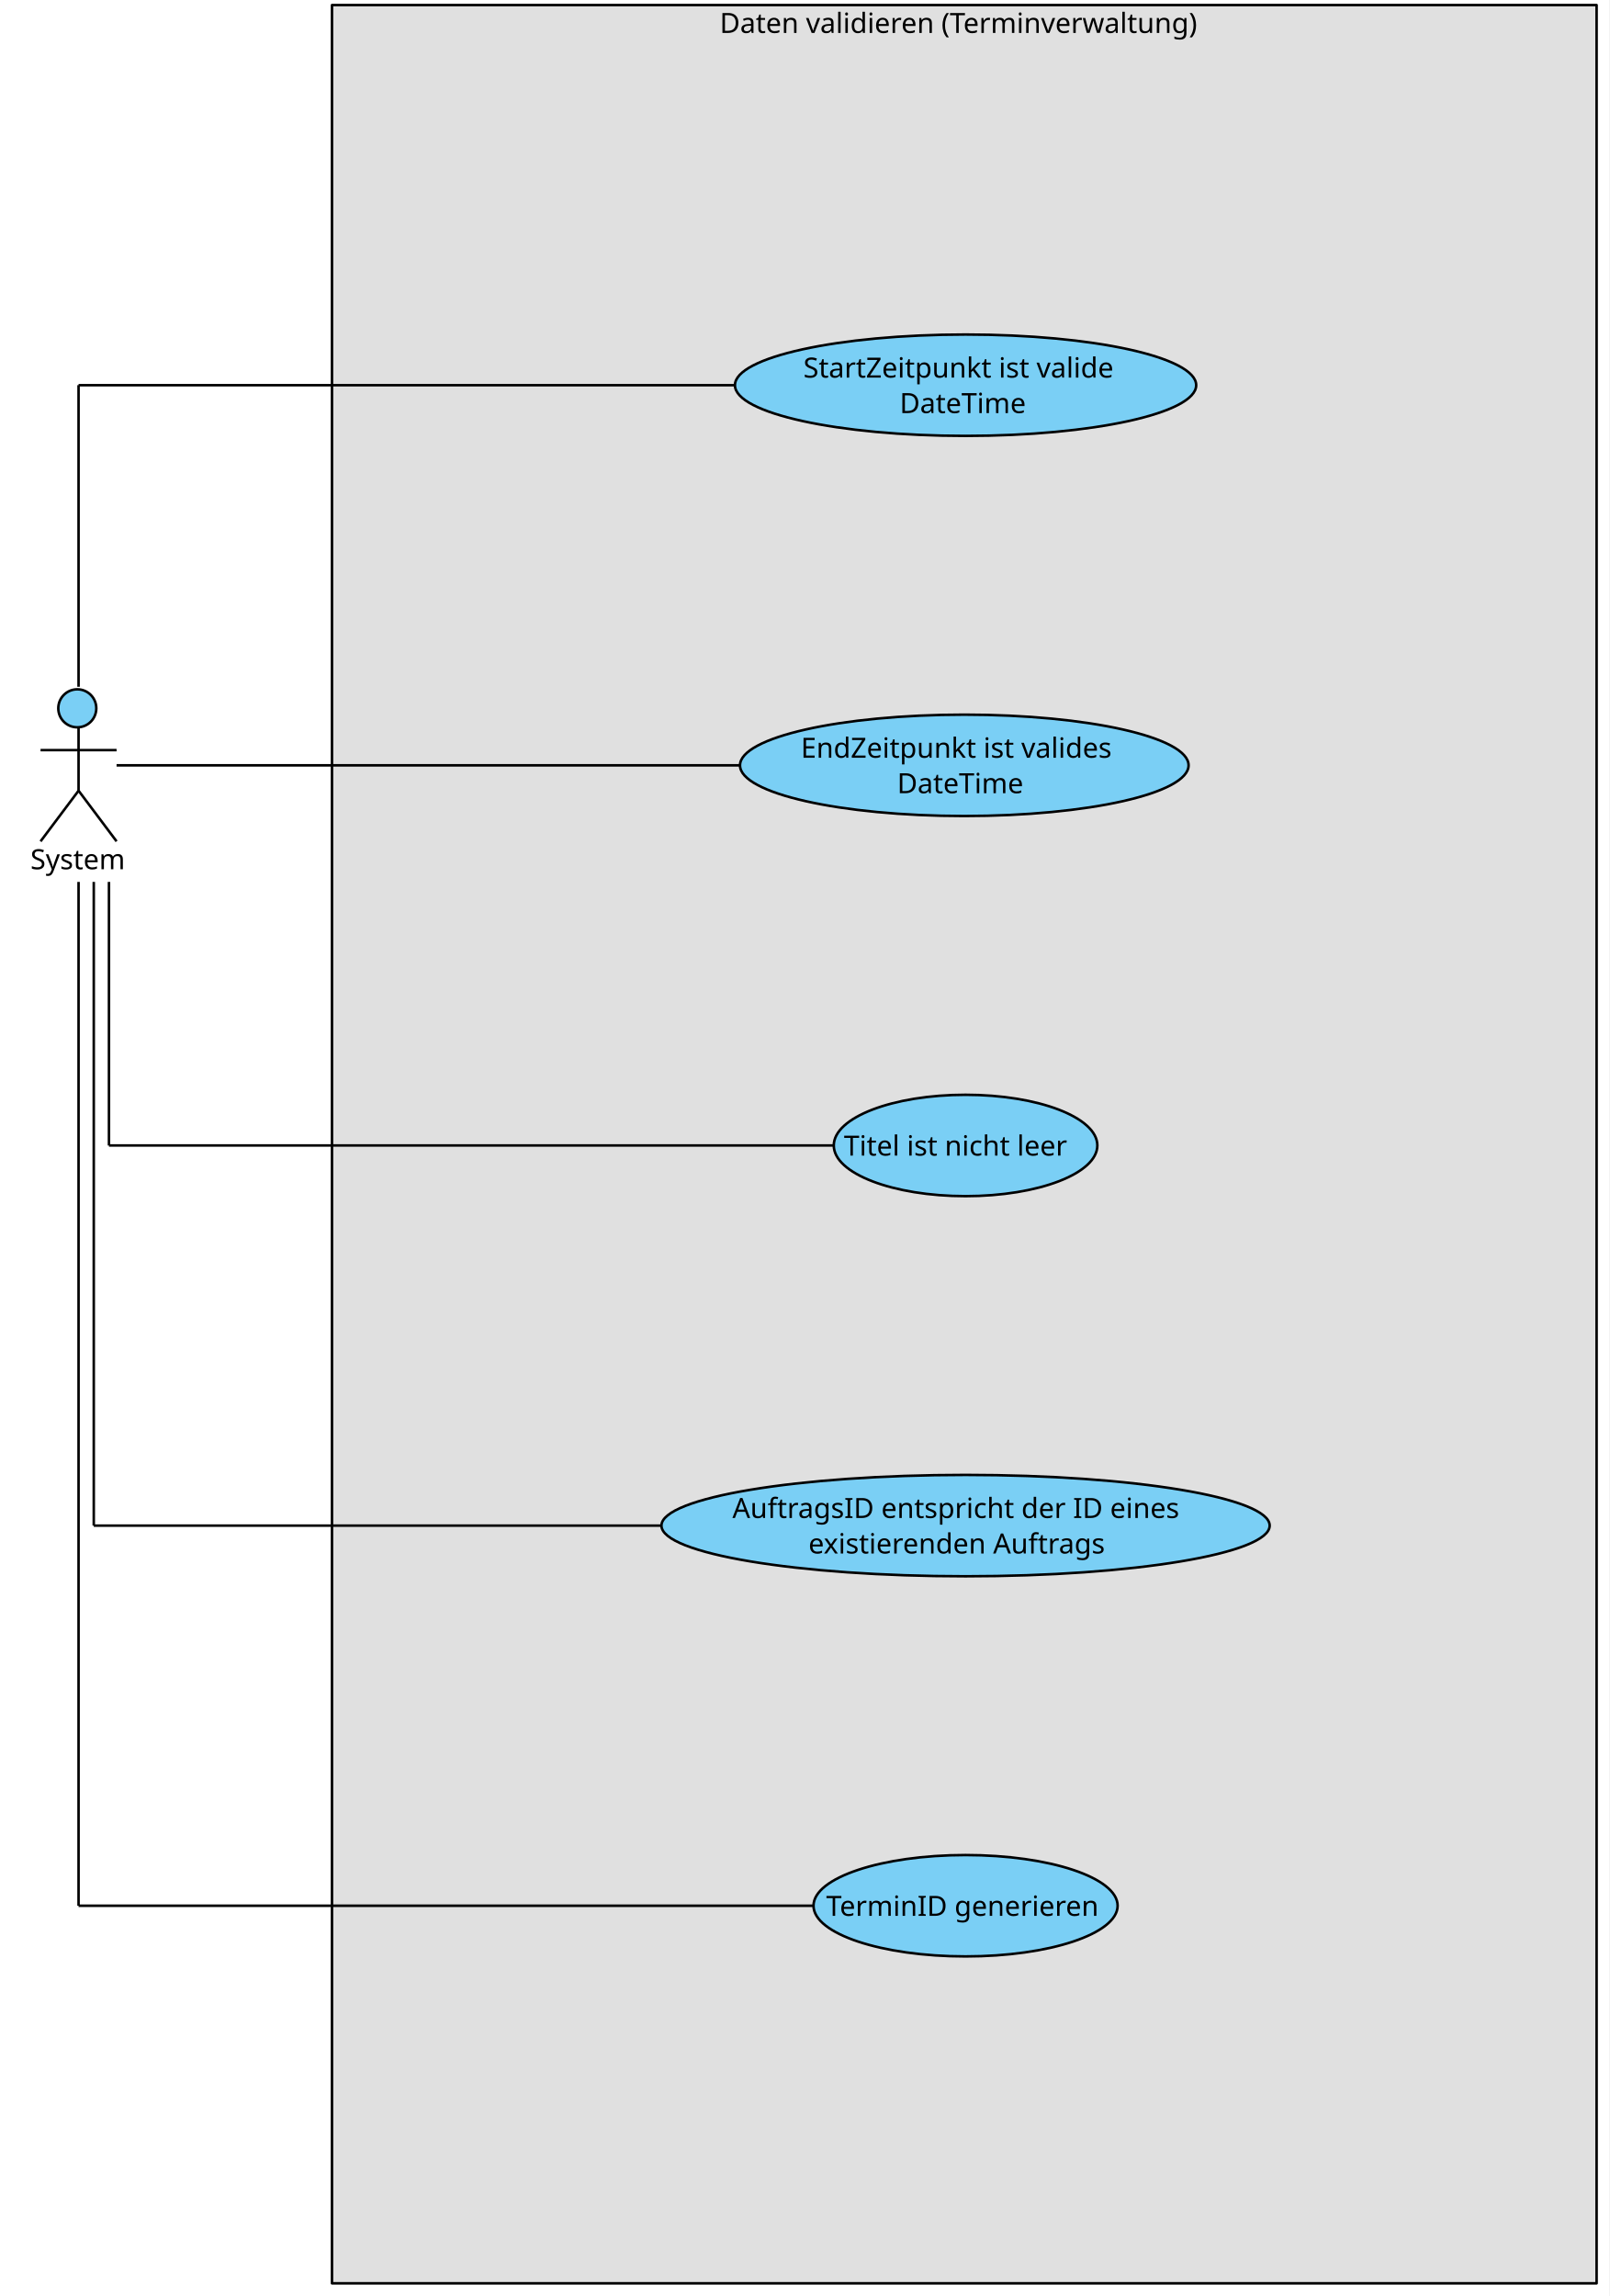
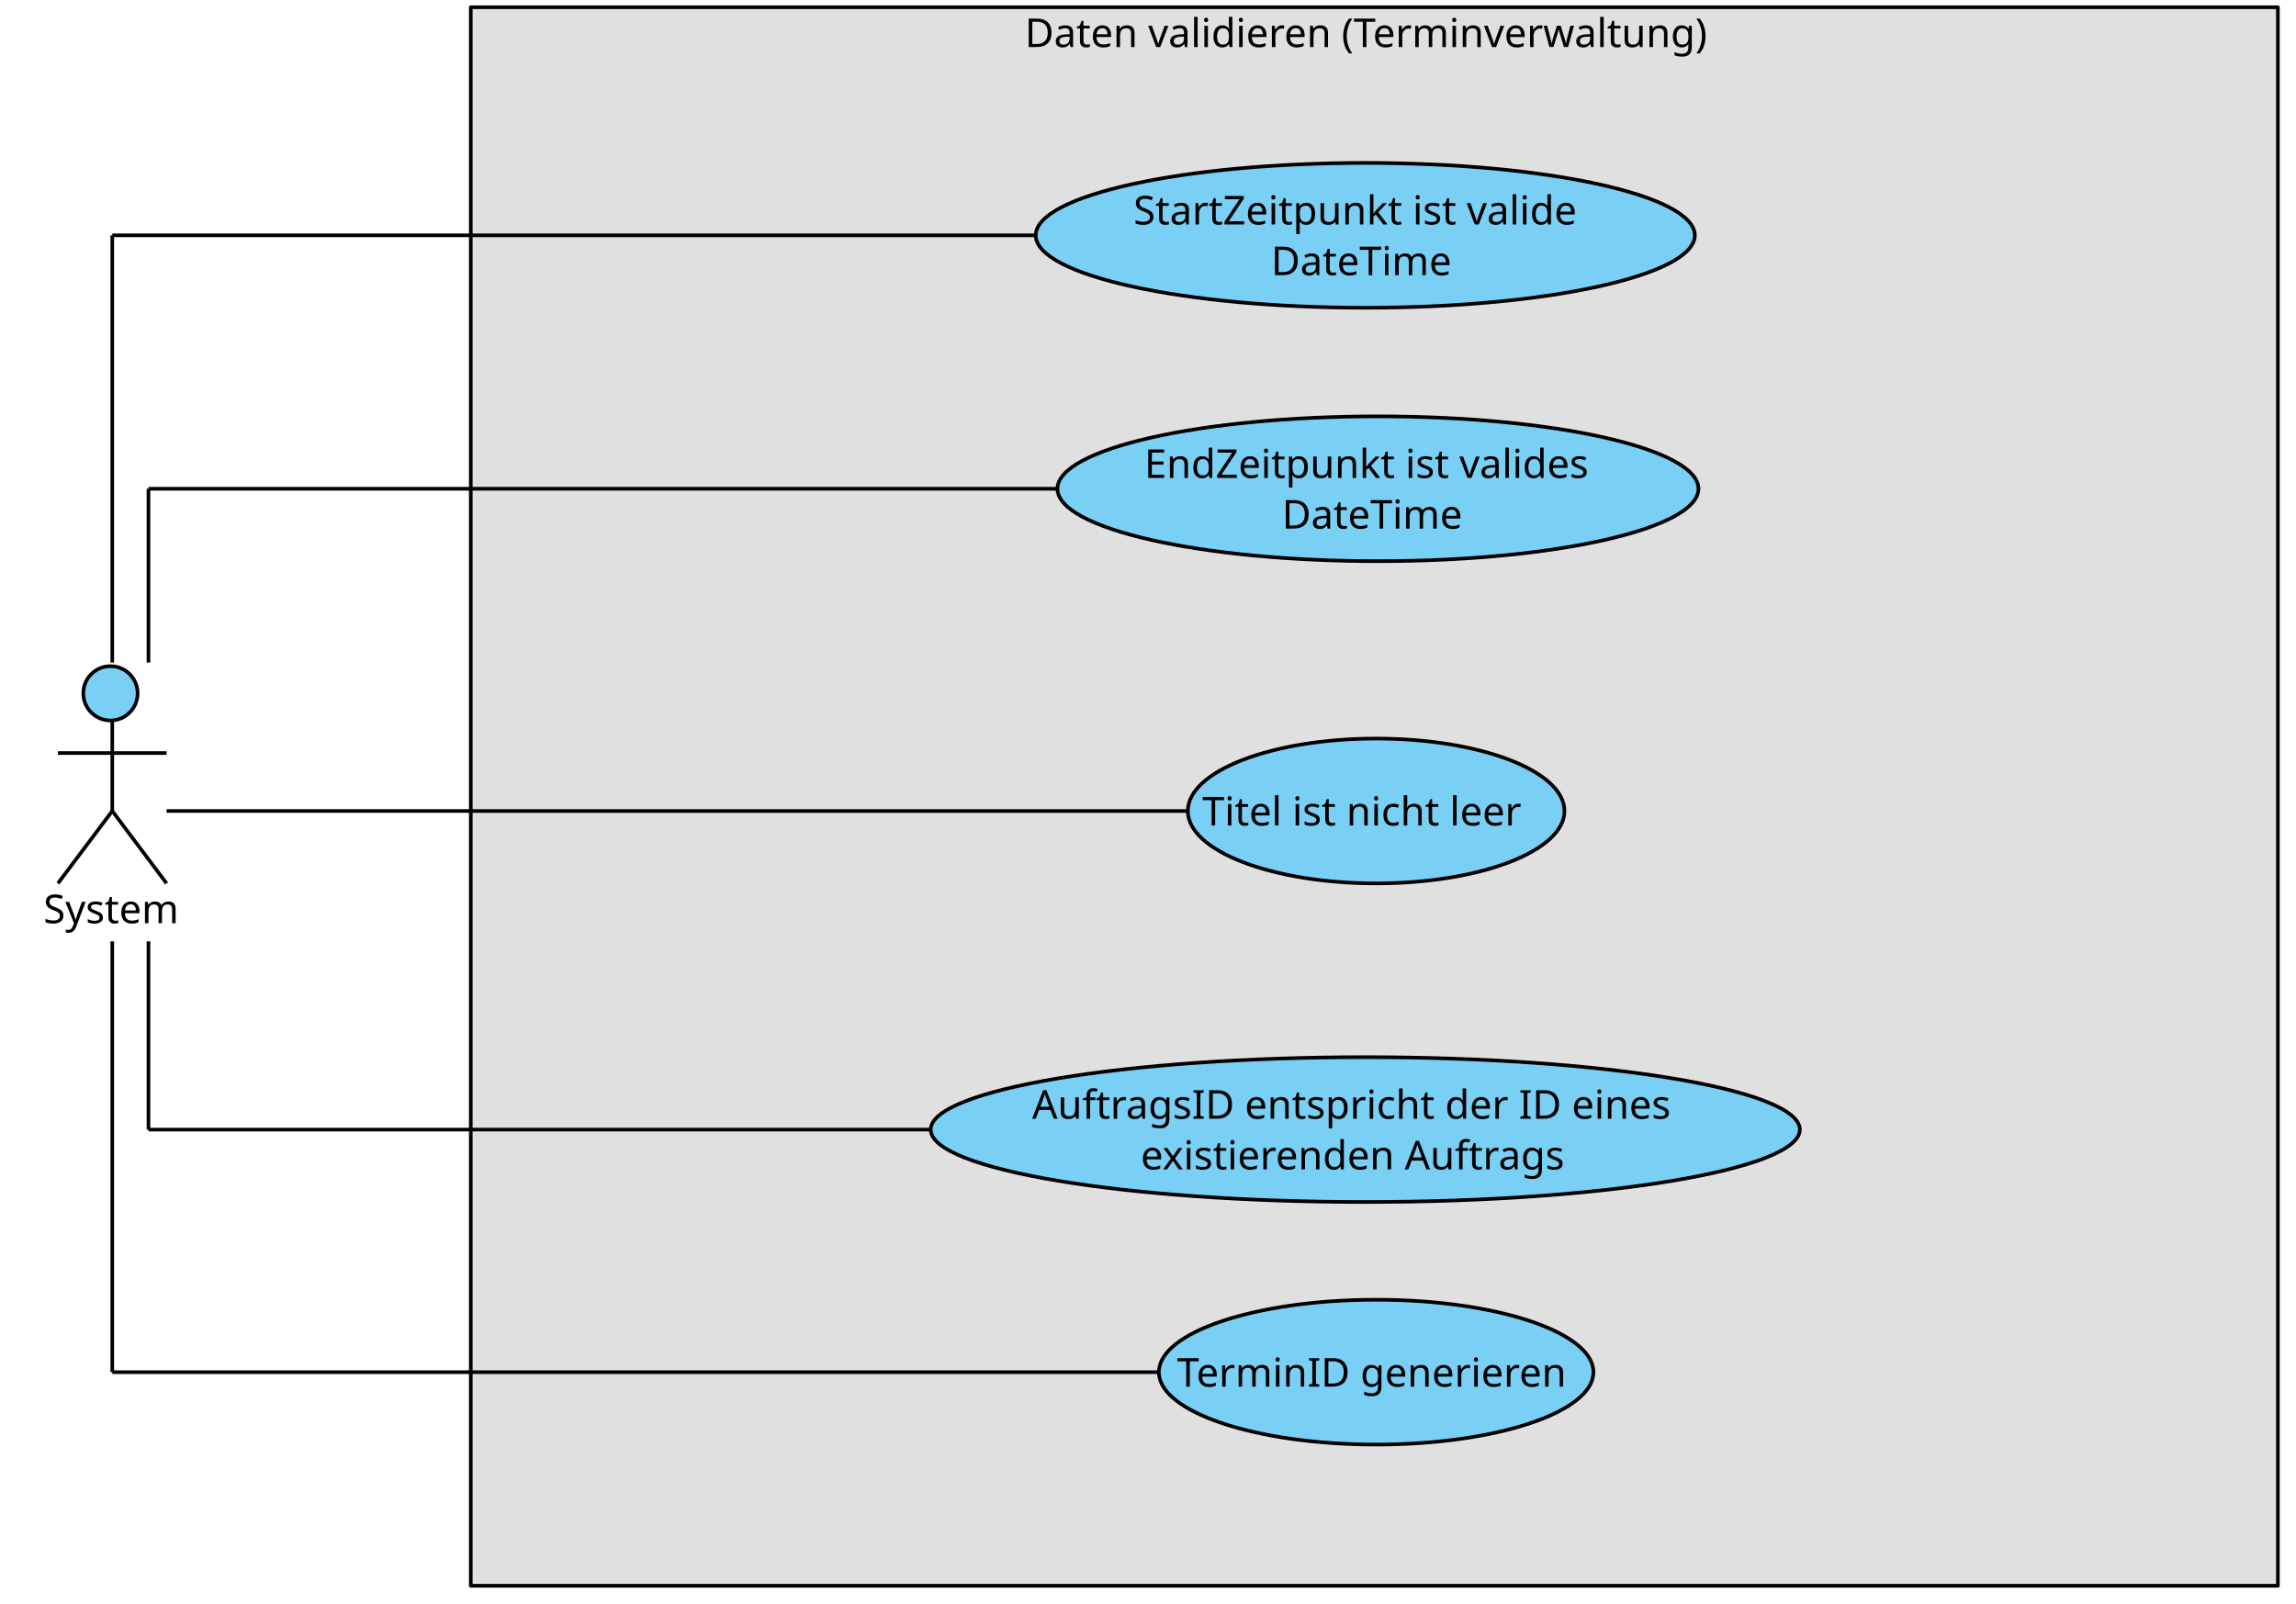
- <svg xmlns="http://www.w3.org/2000/svg" fill-opacity="0" color-rendering="auto" color-interpolation="auto" text-rendering="auto" stroke="rgb(0,0,0)" stroke-linecap="square" width="635" stroke-miterlimit="10" shape-rendering="auto" stroke-opacity="0" fill="rgb(0,0,0)" stroke-dasharray="none" font-weight="normal" stroke-width="1" height="906" font-family="'Dialog'" font-style="normal" stroke-linejoin="miter" font-size="12px" stroke-dashoffset="0" image-rendering="auto">
+ <svg xmlns="http://www.w3.org/2000/svg" fill-opacity="0" color-rendering="auto" color-interpolation="auto" text-rendering="auto" stroke="rgb(0,0,0)" stroke-linecap="square" width="634" stroke-miterlimit="10" shape-rendering="auto" stroke-opacity="0" fill="rgb(0,0,0)" stroke-dasharray="none" font-weight="normal" stroke-width="1" height="443" font-family="'Dialog'" font-style="normal" stroke-linejoin="miter" font-size="12px" stroke-dashoffset="0" image-rendering="auto">
  <defs id="genericDefs" />
  <g>
    <defs id="defs1">
      <clipPath clipPathUnits="userSpaceOnUse" id="clipPath1">
        <path d="M-7 -7 L41 -7 L41 71 L-7 71 L-7 -7 Z" />
      </clipPath>
      <clipPath clipPathUnits="userSpaceOnUse" id="clipPath2">
-         <path d="M-7 -7 L511 -7 L511 911 L-7 911 L-7 -7 Z" />
+         <path d="M-7 -7 L511 -7 L511 448 L-7 448 L-7 -7 Z" />
      </clipPath>
      <clipPath clipPathUnits="userSpaceOnUse" id="clipPath3">
-         <path d="M0 0 L0 900 L500 900 L500 0 Z" />
+         <path d="M0 0 L0 437 L500 437 L500 0 Z" />
      </clipPath>
      <clipPath clipPathUnits="userSpaceOnUse" id="clipPath4">
        <path d="M-7 -7 L193 -7 L193 51 L-7 51 L-7 -7 Z" />
      </clipPath>
      <clipPath clipPathUnits="userSpaceOnUse" id="clipPath5">
        <path d="M0 0 L0 40 L182 40 L182 0 Z" />
      </clipPath>
      <clipPath clipPathUnits="userSpaceOnUse" id="clipPath6">
        <path d="M-7 -7 L188 -7 L188 51 L-7 51 L-7 -7 Z" />
      </clipPath>
      <clipPath clipPathUnits="userSpaceOnUse" id="clipPath7">
        <path d="M0 0 L0 40 L177 40 L177 0 Z" />
      </clipPath>
      <clipPath clipPathUnits="userSpaceOnUse" id="clipPath8">
        <path d="M-7 -7 L115 -7 L115 51 L-7 51 L-7 -7 Z" />
      </clipPath>
      <clipPath clipPathUnits="userSpaceOnUse" id="clipPath9">
        <path d="M0 0 L0 40 L104 40 L104 0 Z" />
      </clipPath>
      <clipPath clipPathUnits="userSpaceOnUse" id="clipPath10">
        <path d="M-7 -7 L251 -7 L251 51 L-7 51 L-7 -7 Z" />
      </clipPath>
      <clipPath clipPathUnits="userSpaceOnUse" id="clipPath11">
        <path d="M0 0 L0 40 L240 40 L240 0 Z" />
      </clipPath>
      <clipPath clipPathUnits="userSpaceOnUse" id="clipPath12">
        <path d="M-7 -7 L131 -7 L131 51 L-7 51 L-7 -7 Z" />
      </clipPath>
      <clipPath clipPathUnits="userSpaceOnUse" id="clipPath13">
        <path d="M0 0 L0 40 L120 40 L120 0 Z" />
      </clipPath>
      <clipPath clipPathUnits="userSpaceOnUse" id="clipPath14">
        <path d="M-58 -14 L116 -14 L116 28 L-58 28 L-58 -14 Z" />
      </clipPath>
      <clipPath clipPathUnits="userSpaceOnUse" id="clipPath15">
-         <path d="M0 0 L328 0 L328 358 L0 358 L0 0 Z" />
+         <path d="M0 0 L320 0 L320 156 L0 156 L0 0 Z" />
      </clipPath>
      <clipPath clipPathUnits="userSpaceOnUse" id="clipPath16">
-         <path d="M73 34 L73 48 L15 48 L15 34 ZM0 0 L0 358 L328 358 L328 0 Z" />
+         <path d="M69 34 L69 48 L11 48 L11 34 ZM0 0 L0 156 L320 156 L320 0 Z" />
      </clipPath>
      <clipPath clipPathUnits="userSpaceOnUse" id="clipPath17">
-         <path d="M0 0 L390 0 L390 208 L0 208 L0 0 Z" />
+         <path d="M0 0 L386 0 L386 104 L0 104 L0 0 Z" />
      </clipPath>
      <clipPath clipPathUnits="userSpaceOnUse" id="clipPath18">
-         <path d="M67 34 L67 48 L9 48 L9 34 ZM0 0 L0 208 L390 208 L390 0 Z" />
+         <path d="M64 70 L64 84 L6 84 L6 70 ZM0 0 L0 104 L386 104 L386 0 Z" />
      </clipPath>
      <clipPath clipPathUnits="userSpaceOnUse" id="clipPath19">
-         <path d="M0 0 L363 0 L363 223 L0 223 L0 0 Z" />
+         <path d="M0 0 L359 0 L359 222 L0 222 L0 0 Z" />
      </clipPath>
      <clipPath clipPathUnits="userSpaceOnUse" id="clipPath20">
-         <path d="M0 0 L0 223 L363 223 L363 0 Z" />
+         <path d="M0 0 L0 222 L359 222 L359 0 Z" />
      </clipPath>
      <clipPath clipPathUnits="userSpaceOnUse" id="clipPath21">
-         <path d="M0 0 L350 0 L350 104 L0 104 L0 0 Z" />
+         <path d="M0 0 L355 0 L355 152 L0 152 L0 0 Z" />
      </clipPath>
      <clipPath clipPathUnits="userSpaceOnUse" id="clipPath22">
-         <path d="M64 80 L64 94 L6 94 L6 80 ZM0 0 L0 104 L350 104 L350 0 Z" />
+         <path d="M0 0 L0 152 L355 152 L355 0 Z" />
      </clipPath>
      <clipPath clipPathUnits="userSpaceOnUse" id="clipPath23">
-         <path d="M0 0 L394 0 L394 508 L0 508 L0 0 Z" />
+         <path d="M0 0 L393 0 L393 223 L0 223 L0 0 Z" />
      </clipPath>
      <clipPath clipPathUnits="userSpaceOnUse" id="clipPath24">
-         <path d="M79 34 L79 48 L21 48 L21 34 ZM0 0 L0 508 L394 508 L394 0 Z" />
+         <path d="M79 34 L79 48 L21 48 L21 34 ZM0 0 L0 223 L393 223 L393 0 Z" />
      </clipPath>
    </defs>
    <g fill="white" text-rendering="geometricPrecision" fill-opacity="1" stroke-opacity="1" stroke="white">
-       <rect x="0" width="635" height="906" y="0" stroke="none" />
+       <rect x="0" width="634" height="443" y="0" stroke="none" />
    </g>
-     <g font-size="11px" transform="translate(16,272)" fill-opacity="1" fill="rgb(122,207,245)" text-rendering="geometricPrecision" image-rendering="optimizeQuality" font-family="sans-serif" stroke="rgb(122,207,245)" stroke-opacity="1">
+     <g font-size="11px" transform="translate(16,184)" fill-opacity="1" fill="rgb(122,207,245)" text-rendering="geometricPrecision" image-rendering="optimizeQuality" font-family="sans-serif" stroke="rgb(122,207,245)" stroke-opacity="1">
      <circle r="7.5" clip-path="url(#clipPath1)" cx="14.5" cy="7.5" stroke="none" />
    </g>
-     <g stroke-linecap="butt" font-size="11px" transform="translate(16,272)" fill-opacity="1" fill="black" text-rendering="geometricPrecision" image-rendering="optimizeQuality" font-family="sans-serif" stroke-linejoin="round" stroke="black" stroke-opacity="1" stroke-miterlimit="0">
+     <g stroke-linecap="butt" font-size="11px" transform="translate(16,184)" fill-opacity="1" fill="black" text-rendering="geometricPrecision" image-rendering="optimizeQuality" font-family="sans-serif" stroke-linejoin="round" stroke="black" stroke-opacity="1" stroke-miterlimit="0">
      <circle fill="none" r="7.5" clip-path="url(#clipPath1)" cx="14.5" cy="7.5" />
      <line y2="40" fill="none" x1="15" clip-path="url(#clipPath1)" x2="15" y1="15" />
      <line y2="24" fill="none" x1="0" clip-path="url(#clipPath1)" x2="30" y1="24" />
      <line y2="60" fill="none" x1="15" clip-path="url(#clipPath1)" x2="0" y1="40" />
      <line y2="60" fill="none" x1="15" clip-path="url(#clipPath1)" x2="30" y1="40" />
    </g>
-     <g font-size="11px" transform="translate(131,2)" fill-opacity="1" fill="rgb(224,224,224)" text-rendering="geometricPrecision" image-rendering="optimizeQuality" font-family="sans-serif" stroke="rgb(224,224,224)" stroke-opacity="1">
-       <rect x="0" width="499" height="899" y="0" clip-path="url(#clipPath2)" stroke="none" />
+     <g font-size="11px" transform="translate(130,2)" fill-opacity="1" fill="rgb(224,224,224)" text-rendering="geometricPrecision" image-rendering="optimizeQuality" font-family="sans-serif" stroke="rgb(224,224,224)" stroke-opacity="1">
+       <rect x="0" width="499" height="436" y="0" clip-path="url(#clipPath2)" stroke="none" />
    </g>
-     <g stroke-linecap="butt" font-size="11px" transform="translate(131,2)" fill-opacity="1" fill="black" text-rendering="geometricPrecision" image-rendering="optimizeQuality" font-family="sans-serif" stroke-linejoin="round" stroke="black" stroke-opacity="1" stroke-miterlimit="0">
-       <rect fill="none" x="0" width="499" height="899" y="0" clip-path="url(#clipPath2)" />
+     <g stroke-linecap="butt" font-size="11px" transform="translate(130,2)" fill-opacity="1" fill="black" text-rendering="geometricPrecision" image-rendering="optimizeQuality" font-family="sans-serif" stroke-linejoin="round" stroke="black" stroke-opacity="1" stroke-miterlimit="0">
+       <rect fill="none" x="0" width="499" height="436" y="0" clip-path="url(#clipPath2)" />
    </g>
-     <g font-size="11px" transform="translate(131,2)" fill-opacity="1" fill="black" text-rendering="geometricPrecision" image-rendering="optimizeQuality" font-family="sans-serif" stroke="black" stroke-opacity="1">
+     <g font-size="11px" transform="translate(130,2)" fill-opacity="1" fill="black" text-rendering="geometricPrecision" image-rendering="optimizeQuality" font-family="sans-serif" stroke="black" stroke-opacity="1">
      <text x="153" xml:space="preserve" y="11" clip-path="url(#clipPath3)" stroke="none">Daten validieren (Terminverwaltung)</text>
    </g>
-     <g font-size="11px" transform="translate(290,132)" fill-opacity="1" fill="rgb(122,207,245)" text-rendering="geometricPrecision" image-rendering="optimizeQuality" font-family="sans-serif" stroke="rgb(122,207,245)" stroke-opacity="1">
+     <g font-size="11px" transform="translate(286,45)" fill-opacity="1" fill="rgb(122,207,245)" text-rendering="geometricPrecision" image-rendering="optimizeQuality" font-family="sans-serif" stroke="rgb(122,207,245)" stroke-opacity="1">
      <ellipse rx="91" ry="20" clip-path="url(#clipPath4)" cx="91" cy="20" stroke="none" />
    </g>
-     <g stroke-linecap="butt" font-size="11px" transform="translate(290,132)" fill-opacity="1" fill="black" text-rendering="geometricPrecision" image-rendering="optimizeQuality" font-family="sans-serif" stroke-linejoin="round" stroke="black" stroke-opacity="1" stroke-miterlimit="0">
+     <g stroke-linecap="butt" font-size="11px" transform="translate(286,45)" fill-opacity="1" fill="black" text-rendering="geometricPrecision" image-rendering="optimizeQuality" font-family="sans-serif" stroke-linejoin="round" stroke="black" stroke-opacity="1" stroke-miterlimit="0">
      <ellipse rx="91" fill="none" ry="20" clip-path="url(#clipPath4)" cx="91" cy="20" />
    </g>
-     <g font-size="11px" transform="translate(290,132)" fill-opacity="1" fill="black" text-rendering="geometricPrecision" image-rendering="optimizeQuality" font-family="sans-serif" stroke="black" stroke-opacity="1">
+     <g font-size="11px" transform="translate(286,45)" fill-opacity="1" fill="black" text-rendering="geometricPrecision" image-rendering="optimizeQuality" font-family="sans-serif" stroke="black" stroke-opacity="1">
      <text x="27" xml:space="preserve" y="17" clip-path="url(#clipPath5)" stroke="none">StartZeitpunkt ist valide</text>
      <text x="65" xml:space="preserve" y="31" clip-path="url(#clipPath5)" stroke="none">DateTime</text>
    </g>
-     <g font-size="11px" transform="translate(292,282)" fill-opacity="1" fill="rgb(122,207,245)" text-rendering="geometricPrecision" image-rendering="optimizeQuality" font-family="sans-serif" stroke="rgb(122,207,245)" stroke-opacity="1">
+     <g font-size="11px" transform="translate(292,115)" fill-opacity="1" fill="rgb(122,207,245)" text-rendering="geometricPrecision" image-rendering="optimizeQuality" font-family="sans-serif" stroke="rgb(122,207,245)" stroke-opacity="1">
      <ellipse rx="88.5" ry="20" clip-path="url(#clipPath6)" cx="88.5" cy="20" stroke="none" />
    </g>
-     <g stroke-linecap="butt" font-size="11px" transform="translate(292,282)" fill-opacity="1" fill="black" text-rendering="geometricPrecision" image-rendering="optimizeQuality" font-family="sans-serif" stroke-linejoin="round" stroke="black" stroke-opacity="1" stroke-miterlimit="0">
+     <g stroke-linecap="butt" font-size="11px" transform="translate(292,115)" fill-opacity="1" fill="black" text-rendering="geometricPrecision" image-rendering="optimizeQuality" font-family="sans-serif" stroke-linejoin="round" stroke="black" stroke-opacity="1" stroke-miterlimit="0">
      <ellipse rx="88.5" fill="none" ry="20" clip-path="url(#clipPath6)" cx="88.5" cy="20" />
    </g>
-     <g font-size="11px" transform="translate(292,282)" fill-opacity="1" fill="black" text-rendering="geometricPrecision" image-rendering="optimizeQuality" font-family="sans-serif" stroke="black" stroke-opacity="1">
+     <g font-size="11px" transform="translate(292,115)" fill-opacity="1" fill="black" text-rendering="geometricPrecision" image-rendering="optimizeQuality" font-family="sans-serif" stroke="black" stroke-opacity="1">
      <text x="24" xml:space="preserve" y="17" clip-path="url(#clipPath7)" stroke="none">EndZeitpunkt ist valides</text>
      <text x="62" xml:space="preserve" y="31" clip-path="url(#clipPath7)" stroke="none">DateTime</text>
    </g>
-     <g font-size="11px" transform="translate(329,432)" fill-opacity="1" fill="rgb(122,207,245)" text-rendering="geometricPrecision" image-rendering="optimizeQuality" font-family="sans-serif" stroke="rgb(122,207,245)" stroke-opacity="1">
+     <g font-size="11px" transform="translate(328,204)" fill-opacity="1" fill="rgb(122,207,245)" text-rendering="geometricPrecision" image-rendering="optimizeQuality" font-family="sans-serif" stroke="rgb(122,207,245)" stroke-opacity="1">
      <ellipse rx="52" ry="20" clip-path="url(#clipPath8)" cx="52" cy="20" stroke="none" />
    </g>
-     <g stroke-linecap="butt" font-size="11px" transform="translate(329,432)" fill-opacity="1" fill="black" text-rendering="geometricPrecision" image-rendering="optimizeQuality" font-family="sans-serif" stroke-linejoin="round" stroke="black" stroke-opacity="1" stroke-miterlimit="0">
+     <g stroke-linecap="butt" font-size="11px" transform="translate(328,204)" fill-opacity="1" fill="black" text-rendering="geometricPrecision" image-rendering="optimizeQuality" font-family="sans-serif" stroke-linejoin="round" stroke="black" stroke-opacity="1" stroke-miterlimit="0">
      <ellipse rx="52" fill="none" ry="20" clip-path="url(#clipPath8)" cx="52" cy="20" />
    </g>
-     <g font-size="11px" transform="translate(329,432)" fill-opacity="1" fill="black" text-rendering="geometricPrecision" image-rendering="optimizeQuality" font-family="sans-serif" stroke="black" stroke-opacity="1">
+     <g font-size="11px" transform="translate(328,204)" fill-opacity="1" fill="black" text-rendering="geometricPrecision" image-rendering="optimizeQuality" font-family="sans-serif" stroke="black" stroke-opacity="1">
      <text x="4" xml:space="preserve" y="24" clip-path="url(#clipPath9)" stroke="none">Titel ist nicht leer</text>
    </g>
-     <g font-size="11px" transform="translate(261,582)" fill-opacity="1" fill="rgb(122,207,245)" text-rendering="geometricPrecision" image-rendering="optimizeQuality" font-family="sans-serif" stroke="rgb(122,207,245)" stroke-opacity="1">
+     <g font-size="11px" transform="translate(257,292)" fill-opacity="1" fill="rgb(122,207,245)" text-rendering="geometricPrecision" image-rendering="optimizeQuality" font-family="sans-serif" stroke="rgb(122,207,245)" stroke-opacity="1">
      <ellipse rx="120" ry="20" clip-path="url(#clipPath10)" cx="120" cy="20" stroke="none" />
    </g>
-     <g stroke-linecap="butt" font-size="11px" transform="translate(261,582)" fill-opacity="1" fill="black" text-rendering="geometricPrecision" image-rendering="optimizeQuality" font-family="sans-serif" stroke-linejoin="round" stroke="black" stroke-opacity="1" stroke-miterlimit="0">
+     <g stroke-linecap="butt" font-size="11px" transform="translate(257,292)" fill-opacity="1" fill="black" text-rendering="geometricPrecision" image-rendering="optimizeQuality" font-family="sans-serif" stroke-linejoin="round" stroke="black" stroke-opacity="1" stroke-miterlimit="0">
      <ellipse rx="120" fill="none" ry="20" clip-path="url(#clipPath10)" cx="120" cy="20" />
    </g>
-     <g font-size="11px" transform="translate(261,582)" fill-opacity="1" fill="black" text-rendering="geometricPrecision" image-rendering="optimizeQuality" font-family="sans-serif" stroke="black" stroke-opacity="1">
+     <g font-size="11px" transform="translate(257,292)" fill-opacity="1" fill="black" text-rendering="geometricPrecision" image-rendering="optimizeQuality" font-family="sans-serif" stroke="black" stroke-opacity="1">
      <text x="28" xml:space="preserve" y="17" clip-path="url(#clipPath11)" stroke="none">AuftragsID entspricht der ID eines</text>
      <text x="58" xml:space="preserve" y="31" clip-path="url(#clipPath11)" stroke="none">existierenden Auftrags</text>
    </g>
-     <g font-size="11px" transform="translate(321,732)" fill-opacity="1" fill="rgb(122,207,245)" text-rendering="geometricPrecision" image-rendering="optimizeQuality" font-family="sans-serif" stroke="rgb(122,207,245)" stroke-opacity="1">
+     <g font-size="11px" transform="translate(320,359)" fill-opacity="1" fill="rgb(122,207,245)" text-rendering="geometricPrecision" image-rendering="optimizeQuality" font-family="sans-serif" stroke="rgb(122,207,245)" stroke-opacity="1">
      <ellipse rx="60" ry="20" clip-path="url(#clipPath12)" cx="60" cy="20" stroke="none" />
    </g>
-     <g stroke-linecap="butt" font-size="11px" transform="translate(321,732)" fill-opacity="1" fill="black" text-rendering="geometricPrecision" image-rendering="optimizeQuality" font-family="sans-serif" stroke-linejoin="round" stroke="black" stroke-opacity="1" stroke-miterlimit="0">
+     <g stroke-linecap="butt" font-size="11px" transform="translate(320,359)" fill-opacity="1" fill="black" text-rendering="geometricPrecision" image-rendering="optimizeQuality" font-family="sans-serif" stroke-linejoin="round" stroke="black" stroke-opacity="1" stroke-miterlimit="0">
      <ellipse rx="60" fill="none" ry="20" clip-path="url(#clipPath12)" cx="60" cy="20" />
    </g>
-     <g font-size="11px" transform="translate(321,732)" fill-opacity="1" fill="black" text-rendering="geometricPrecision" image-rendering="optimizeQuality" font-family="sans-serif" stroke="black" stroke-opacity="1">
+     <g font-size="11px" transform="translate(320,359)" fill-opacity="1" fill="black" text-rendering="geometricPrecision" image-rendering="optimizeQuality" font-family="sans-serif" stroke="black" stroke-opacity="1">
      <text x="5" xml:space="preserve" y="24" clip-path="url(#clipPath13)" stroke="none">TerminID generieren</text>
    </g>
-     <g font-size="11px" transform="translate(2,332)" fill-opacity="1" fill="black" text-rendering="geometricPrecision" image-rendering="optimizeQuality" font-family="sans-serif" stroke="black" stroke-opacity="1">
+     <g font-size="11px" transform="translate(2,244)" fill-opacity="1" fill="black" text-rendering="geometricPrecision" image-rendering="optimizeQuality" font-family="sans-serif" stroke="black" stroke-opacity="1">
      <text x="10" xml:space="preserve" y="11" clip-path="url(#clipPath14)" stroke="none">System</text>
    </g>
-     <g stroke-linecap="butt" font-size="11px" transform="translate(-13,298)" fill-opacity="1" fill="black" text-rendering="geometricPrecision" image-rendering="optimizeQuality" font-family="sans-serif" stroke-linejoin="round" stroke="black" stroke-opacity="1">
-       <line y2="304" fill="none" x1="50" clip-path="url(#clipPath16)" x2="50" y1="50" />
-       <line y2="304" fill="none" x1="50" clip-path="url(#clipPath16)" x2="274" y1="304" />
+     <g stroke-linecap="butt" font-size="11px" transform="translate(-9,210)" fill-opacity="1" fill="black" text-rendering="geometricPrecision" image-rendering="optimizeQuality" font-family="sans-serif" stroke-linejoin="round" stroke="black" stroke-opacity="1">
+       <line y2="102" fill="none" x1="50" clip-path="url(#clipPath16)" x2="50" y1="50" />
+       <line y2="102" fill="none" x1="50" clip-path="url(#clipPath16)" x2="266" y1="102" />
    </g>
-     <g stroke-linecap="butt" font-size="11px" transform="translate(-7,298)" fill-opacity="1" fill="black" text-rendering="geometricPrecision" image-rendering="optimizeQuality" font-family="sans-serif" stroke-linejoin="round" stroke="black" stroke-opacity="1">
-       <line y2="154" fill="none" x1="50" clip-path="url(#clipPath18)" x2="50" y1="50" />
-       <line y2="154" fill="none" x1="50" clip-path="url(#clipPath18)" x2="336" y1="154" />
+     <g stroke-linecap="butt" font-size="11px" transform="translate(-4,174)" fill-opacity="1" fill="black" text-rendering="geometricPrecision" image-rendering="optimizeQuality" font-family="sans-serif" stroke-linejoin="round" stroke="black" stroke-opacity="1">
+       <line y2="50" fill="none" x1="50" clip-path="url(#clipPath18)" x2="332" y1="50" />
    </g>
-     <g stroke-linecap="butt" font-size="11px" transform="translate(-19,102)" fill-opacity="1" fill="black" text-rendering="geometricPrecision" image-rendering="optimizeQuality" font-family="sans-serif" stroke-linejoin="round" stroke="black" stroke-opacity="1">
-       <line y2="50" fill="none" x1="50" clip-path="url(#clipPath20)" x2="50" y1="169" />
-       <line y2="50" fill="none" x1="50" clip-path="url(#clipPath20)" x2="309" y1="50" />
+     <g stroke-linecap="butt" font-size="11px" transform="translate(-19,15)" fill-opacity="1" fill="black" text-rendering="geometricPrecision" image-rendering="optimizeQuality" font-family="sans-serif" stroke-linejoin="round" stroke="black" stroke-opacity="1">
+       <line y2="50" fill="none" x1="50" clip-path="url(#clipPath20)" x2="50" y1="168" />
+       <line y2="50" fill="none" x1="50" clip-path="url(#clipPath20)" x2="305" y1="50" />
    </g>
-     <g stroke-linecap="butt" font-size="11px" transform="translate(-4,252)" fill-opacity="1" fill="black" text-rendering="geometricPrecision" image-rendering="optimizeQuality" font-family="sans-serif" stroke-linejoin="round" stroke="black" stroke-opacity="1">
-       <line y2="50" fill="none" x1="50" clip-path="url(#clipPath22)" x2="296" y1="50" />
+     <g stroke-linecap="butt" font-size="11px" transform="translate(-9,85)" fill-opacity="1" fill="black" text-rendering="geometricPrecision" image-rendering="optimizeQuality" font-family="sans-serif" stroke-linejoin="round" stroke="black" stroke-opacity="1">
+       <line y2="50" fill="none" x1="50" clip-path="url(#clipPath22)" x2="50" y1="98" />
+       <line y2="50" fill="none" x1="50" clip-path="url(#clipPath22)" x2="301" y1="50" />
    </g>
-     <g stroke-linecap="butt" font-size="11px" transform="translate(-19,298)" fill-opacity="1" fill="black" text-rendering="geometricPrecision" image-rendering="optimizeQuality" font-family="sans-serif" stroke-linejoin="round" stroke="black" stroke-opacity="1">
-       <line y2="454" fill="none" x1="50" clip-path="url(#clipPath24)" x2="50" y1="50" />
-       <line y2="454" fill="none" x1="50" clip-path="url(#clipPath24)" x2="340" y1="454" />
+     <g stroke-linecap="butt" font-size="11px" transform="translate(-19,210)" fill-opacity="1" fill="black" text-rendering="geometricPrecision" image-rendering="optimizeQuality" font-family="sans-serif" stroke-linejoin="round" stroke="black" stroke-opacity="1">
+       <line y2="169" fill="none" x1="50" clip-path="url(#clipPath24)" x2="50" y1="50" />
+       <line y2="169" fill="none" x1="50" clip-path="url(#clipPath24)" x2="339" y1="169" />
    </g>
    <g font-size="8px" fill-opacity="1" fill="rgb(120,120,120)" text-rendering="geometricPrecision" image-rendering="optimizeQuality" stroke="rgb(120,120,120)" stroke-opacity="1" />
  </g>
</svg>
